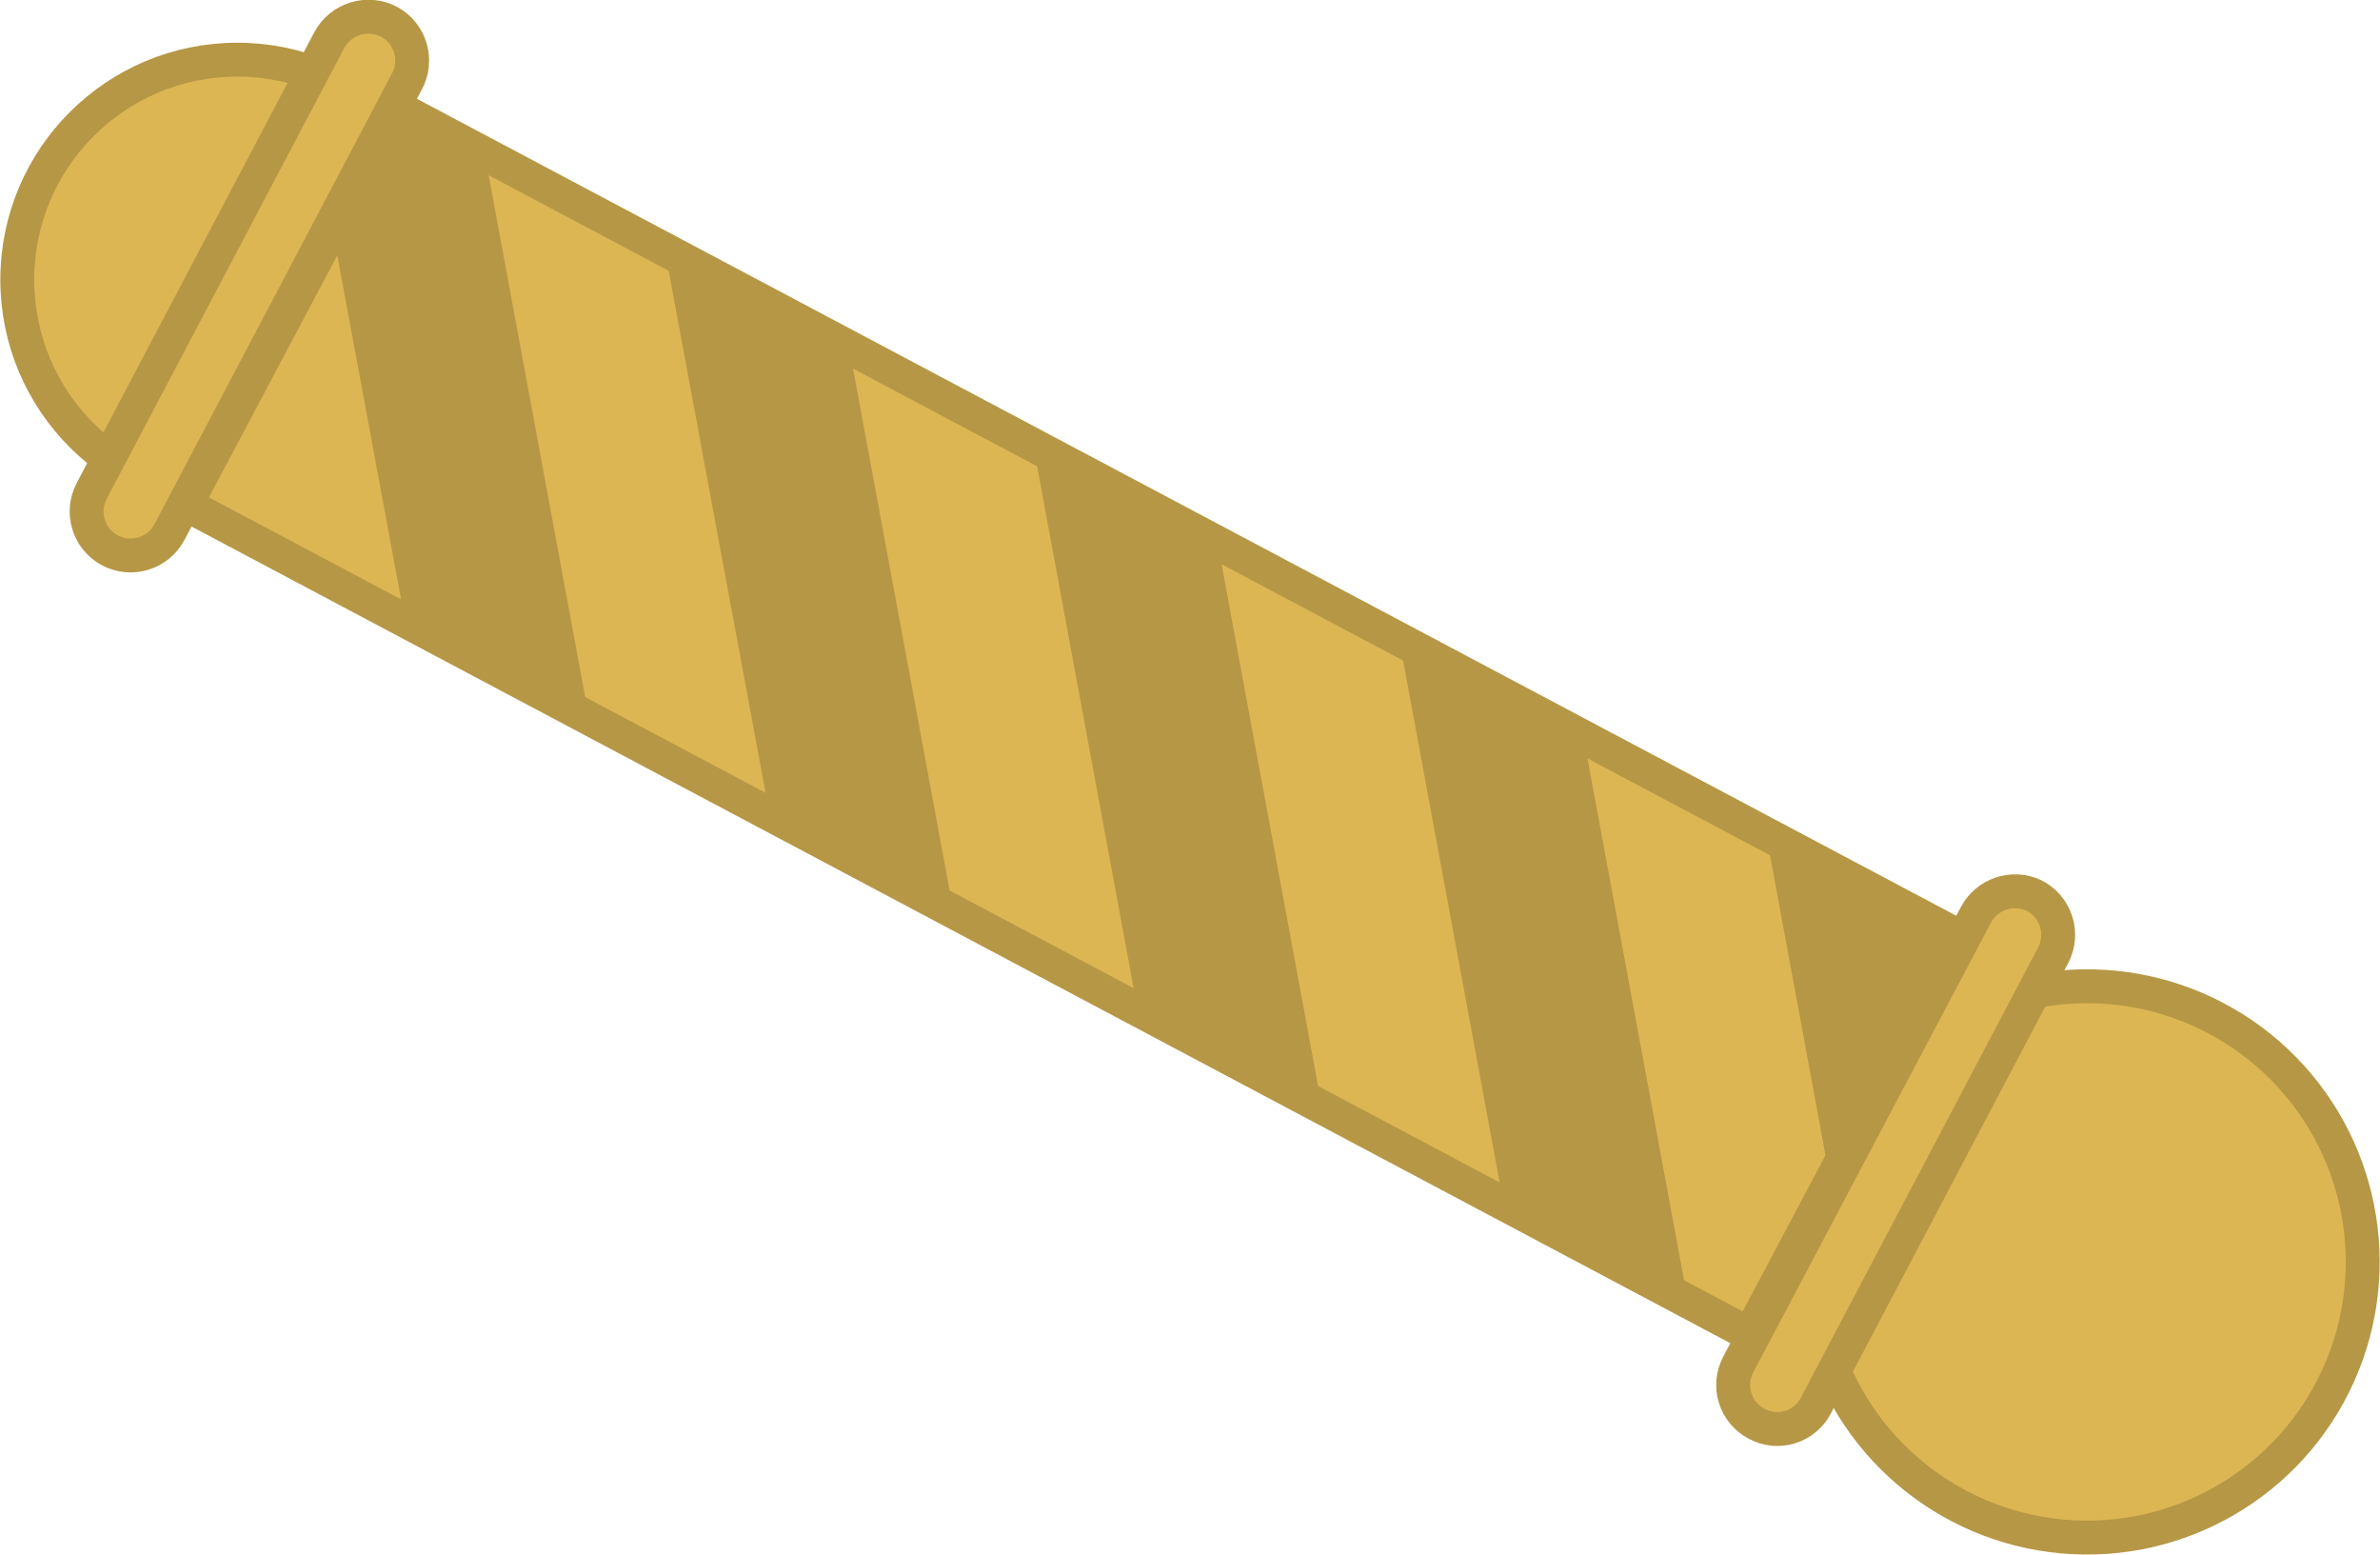
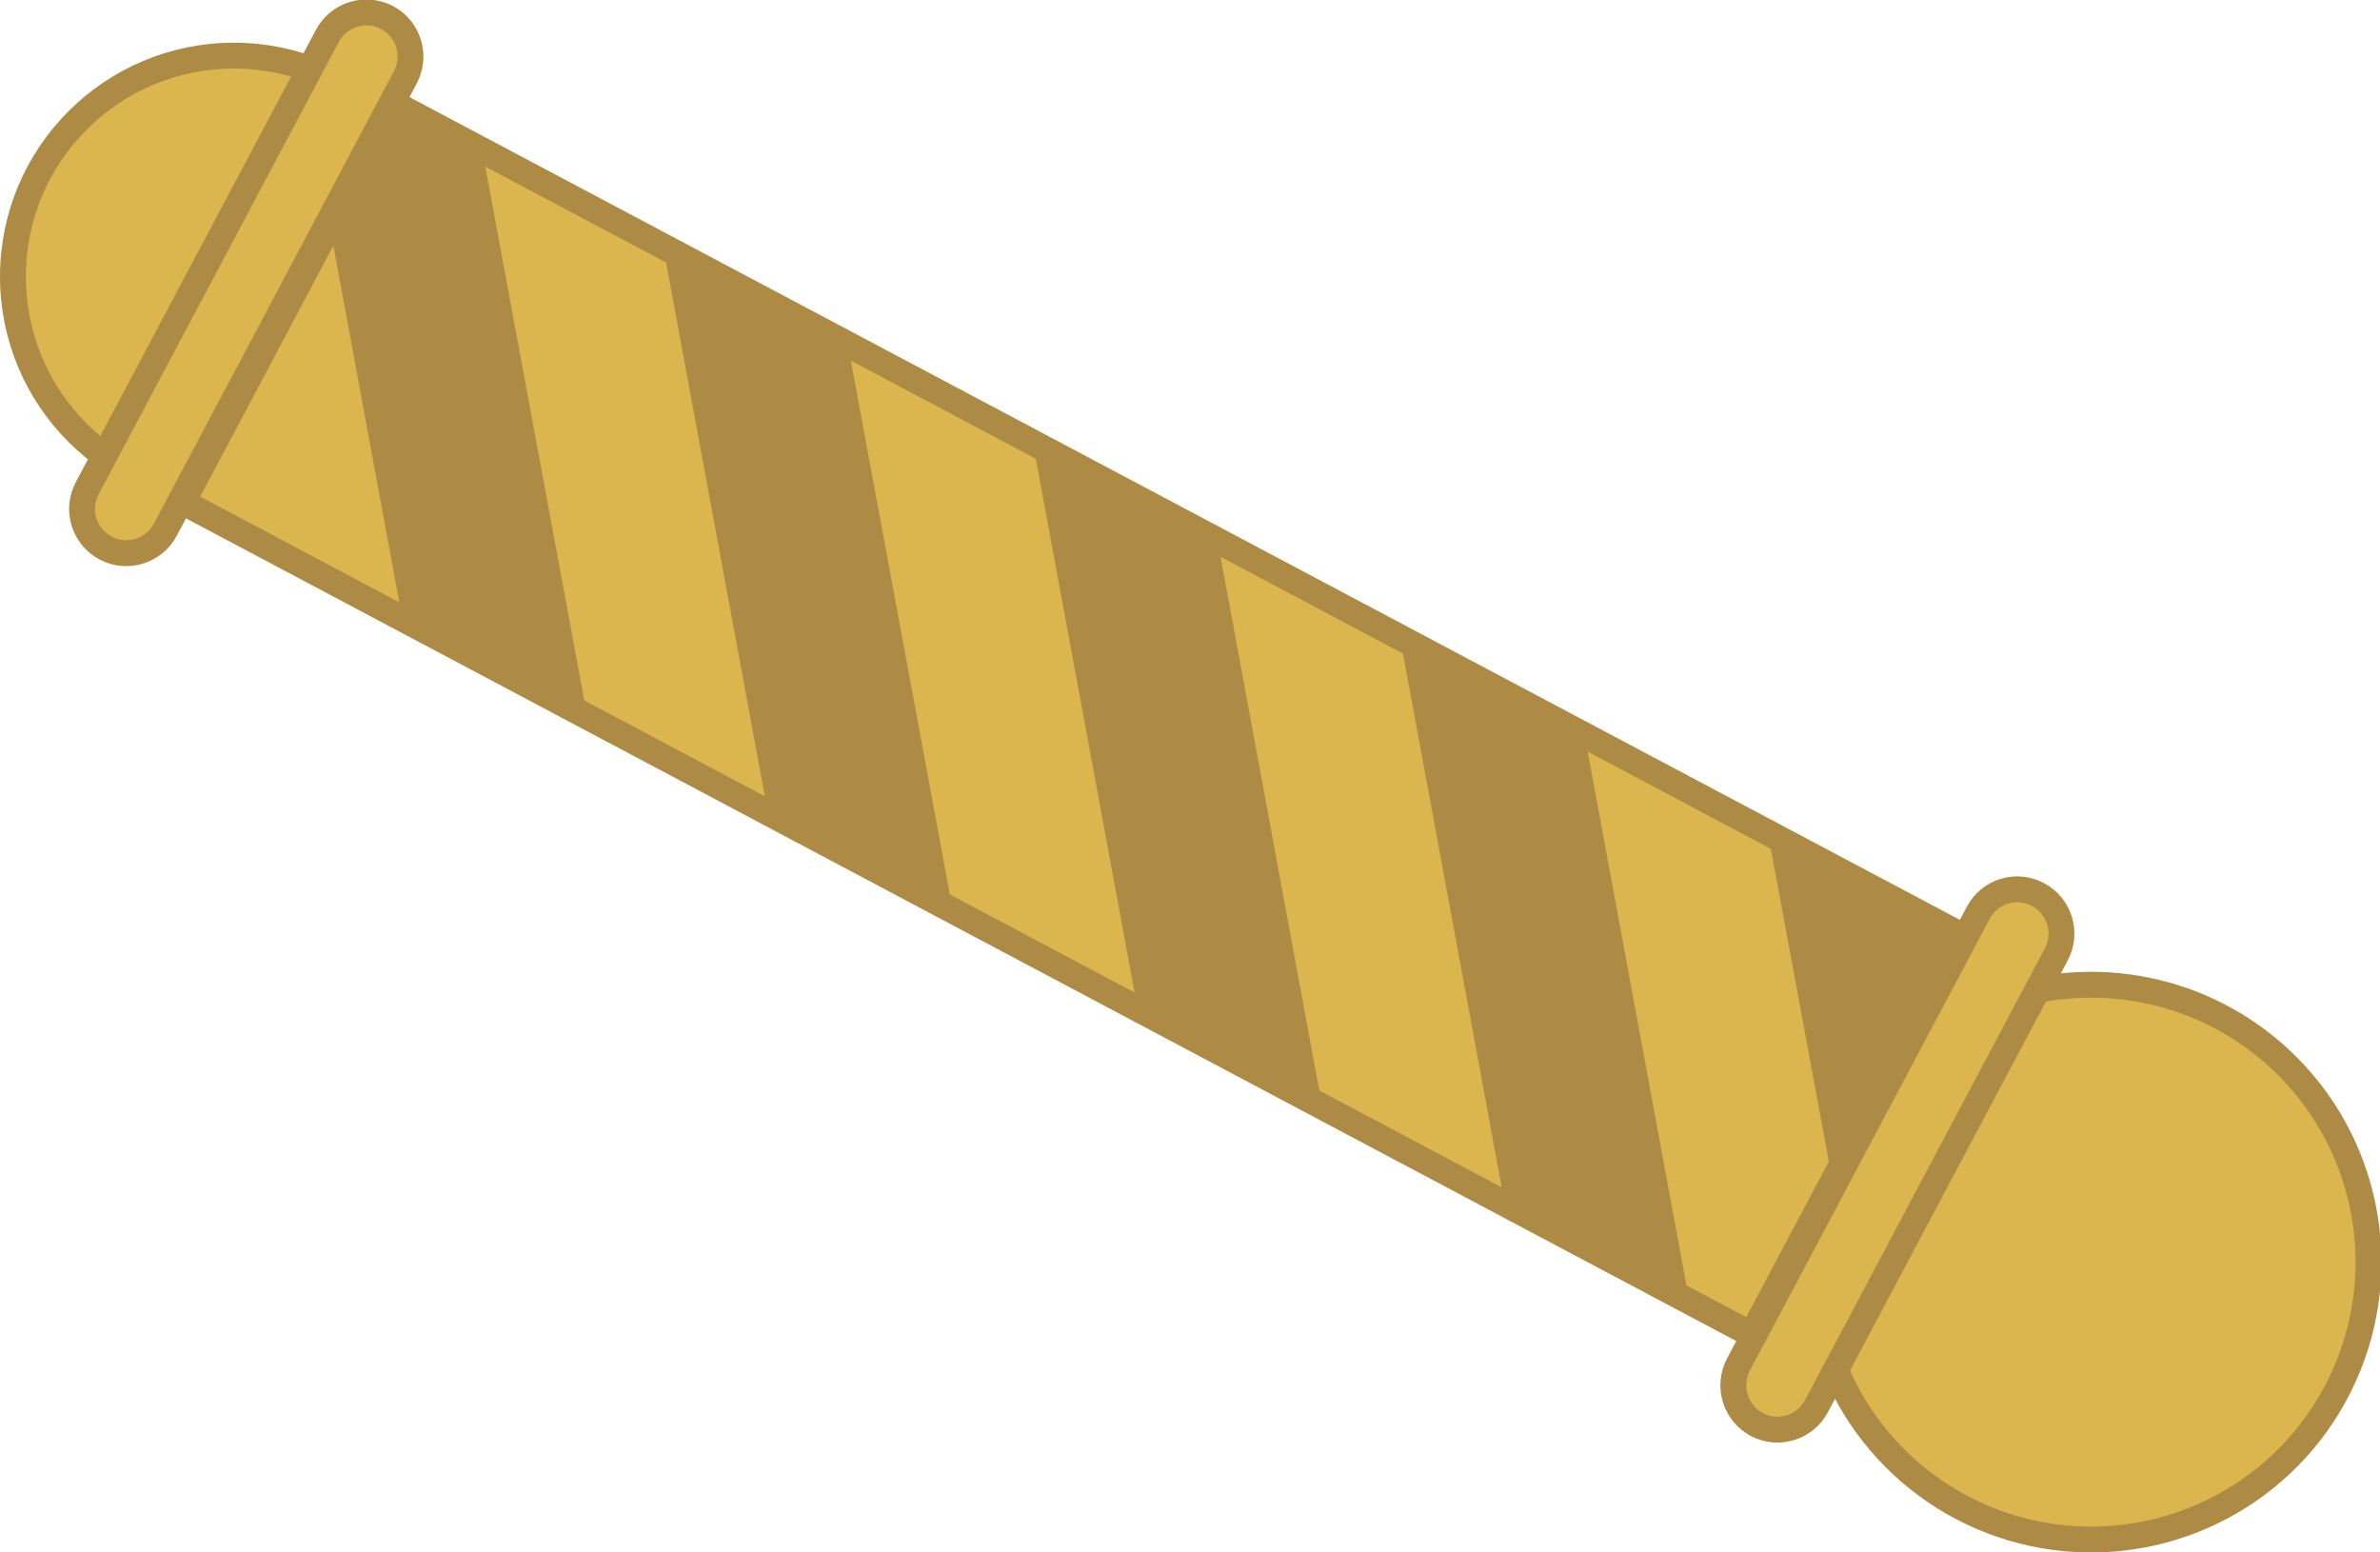
- <svg xmlns="http://www.w3.org/2000/svg" viewBox="0 0 70.21 45.85">
+ <svg xmlns="http://www.w3.org/2000/svg" viewBox="0 0 91.99 59.96">
  <defs>
-     <style>.cls-1{fill:#ddb654;stroke:#b69745;stroke-miterlimit:10;}.cls-2{fill:#b69745;}</style>
+     <style>.cls-1{fill:#dbb64f;stroke:#ad8b45;stroke-miterlimit:10;}.cls-2{fill:#ad8b45;}</style>
  </defs>
  <g id="Layer_2" data-name="Layer 2">
    <g id="Layer_1-2" data-name="Layer 1">
      <g id="Layer_2-2" data-name="Layer 2">
        <g id="Layer_1-2-2" data-name="Layer 1-2">
-           <circle class="cls-1" cx="7" cy="8.25" r="6.49" />
-           <rect class="cls-1" x="25.03" y="-4.85" width="13.26" height="52.22" transform="translate(-1.96 39.26) rotate(-62.05)" />
-           <polygon class="cls-2" points="49.78 38.3 46.7 21.66 41.26 18.77 44.34 35.42 49.78 38.3" />
-           <polygon class="cls-2" points="60.62 44.13 57.53 27.48 52.1 24.6 55.18 41.25 60.62 44.13" />
-           <polygon class="cls-2" points="39 32.66 35.92 16.01 30.48 13.13 33.56 29.78 39 32.66" />
-           <polygon class="cls-2" points="28.13 26.89 25.05 10.25 19.61 7.36 22.7 24.01 28.13 26.89" />
-           <polygon class="cls-2" points="17.38 21.19 14.3 4.54 10.27 2.4 10.07 2.3 9.46 4.89 11.95 18.31 17.38 21.19" />
-           <path class="cls-1" d="M12,2.41,5,15.69a1.3,1.3,0,0,1-1.76.54h0a1.3,1.3,0,0,1-.53-1.76l7-13.28A1.31,1.31,0,0,1,11.49.65h0A1.3,1.3,0,0,1,12,2.41Z" />
-           <path class="cls-1" d="M58.09,29.87a8.13,8.13,0,1,1-4.48,9" />
-           <path class="cls-1" d="M60.57,28.17l-7,13.28a1.28,1.28,0,0,1-1.75.54h0a1.29,1.29,0,0,1-.54-1.75L58.28,27A1.31,1.31,0,0,1,60,26.41h0A1.3,1.3,0,0,1,60.57,28.17Z" />
+           <circle class="cls-1" cx="9.04" cy="10.69" r="8.54" />
+           <rect class="cls-1" x="32.75" y="-6.53" width="17.43" height="68.65" transform="translate(-2.52 51.39) rotate(-62.05)" />
+           <polygon class="cls-2" points="65.28 50.2 61.23 28.31 54.09 24.52 58.14 46.41 65.28 50.2" />
+           <polygon class="cls-2" points="79.53 57.86 75.48 35.98 68.33 32.18 72.39 54.07 79.53 57.86" />
+           <polygon class="cls-2" points="51.11 42.78 47.06 20.89 39.92 17.1 43.97 38.99 51.11 42.78" />
+           <polygon class="cls-2" points="36.83 35.2 32.77 13.31 25.63 9.52 29.68 31.41 36.83 35.2" />
+           <polygon class="cls-2" points="22.7 27.7 18.64 5.81 13.34 3 13.09 2.87 12.29 6.27 15.55 23.91 22.7 27.7" />
+           <path class="cls-1" d="M15.66,3,6.39,20.47a1.71,1.71,0,0,1-2.31.71h0a1.71,1.71,0,0,1-.71-2.31L12.64,1.41A1.71,1.71,0,0,1,15,.7h0A1.71,1.71,0,0,1,15.66,3Z" />
+           <path class="cls-1" d="M76.21,39.1a10.72,10.72,0,1,1-5.89,11.81" />
+           <path class="cls-1" d="M79.48,36.88,70.21,54.34a1.71,1.71,0,0,1-2.31.71h0a1.72,1.72,0,0,1-.71-2.31l9.27-17.46a1.7,1.7,0,0,1,2.31-.71h0A1.71,1.71,0,0,1,79.48,36.88Z" />
        </g>
      </g>
    </g>
  </g>
</svg>
